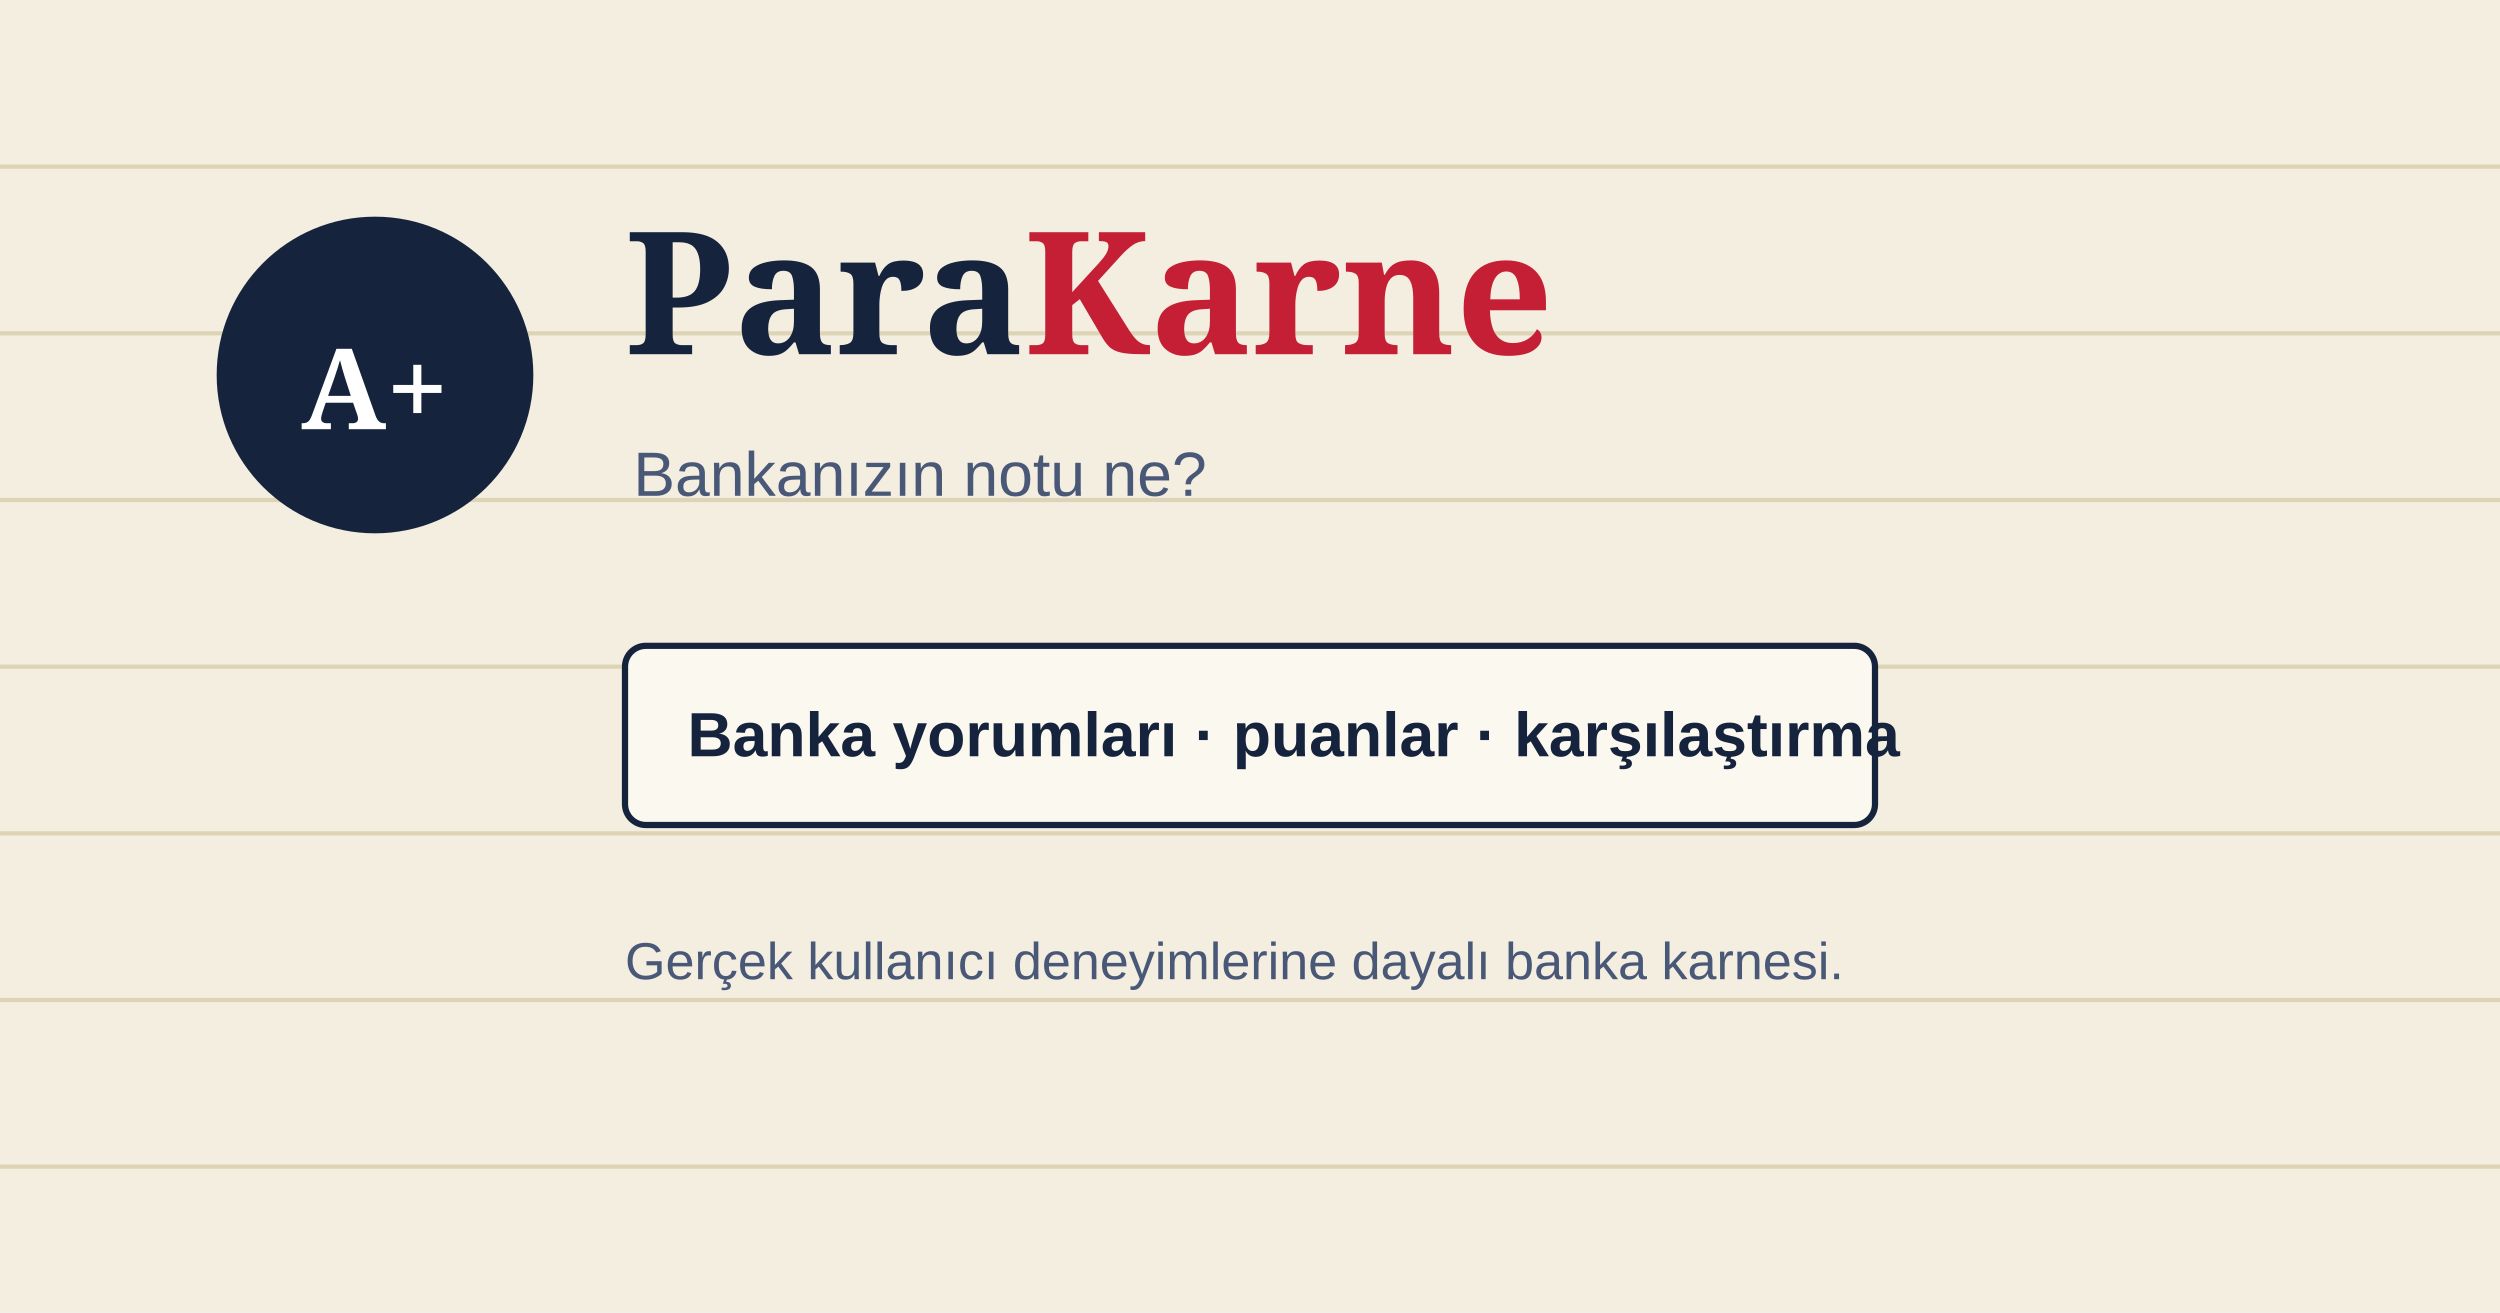
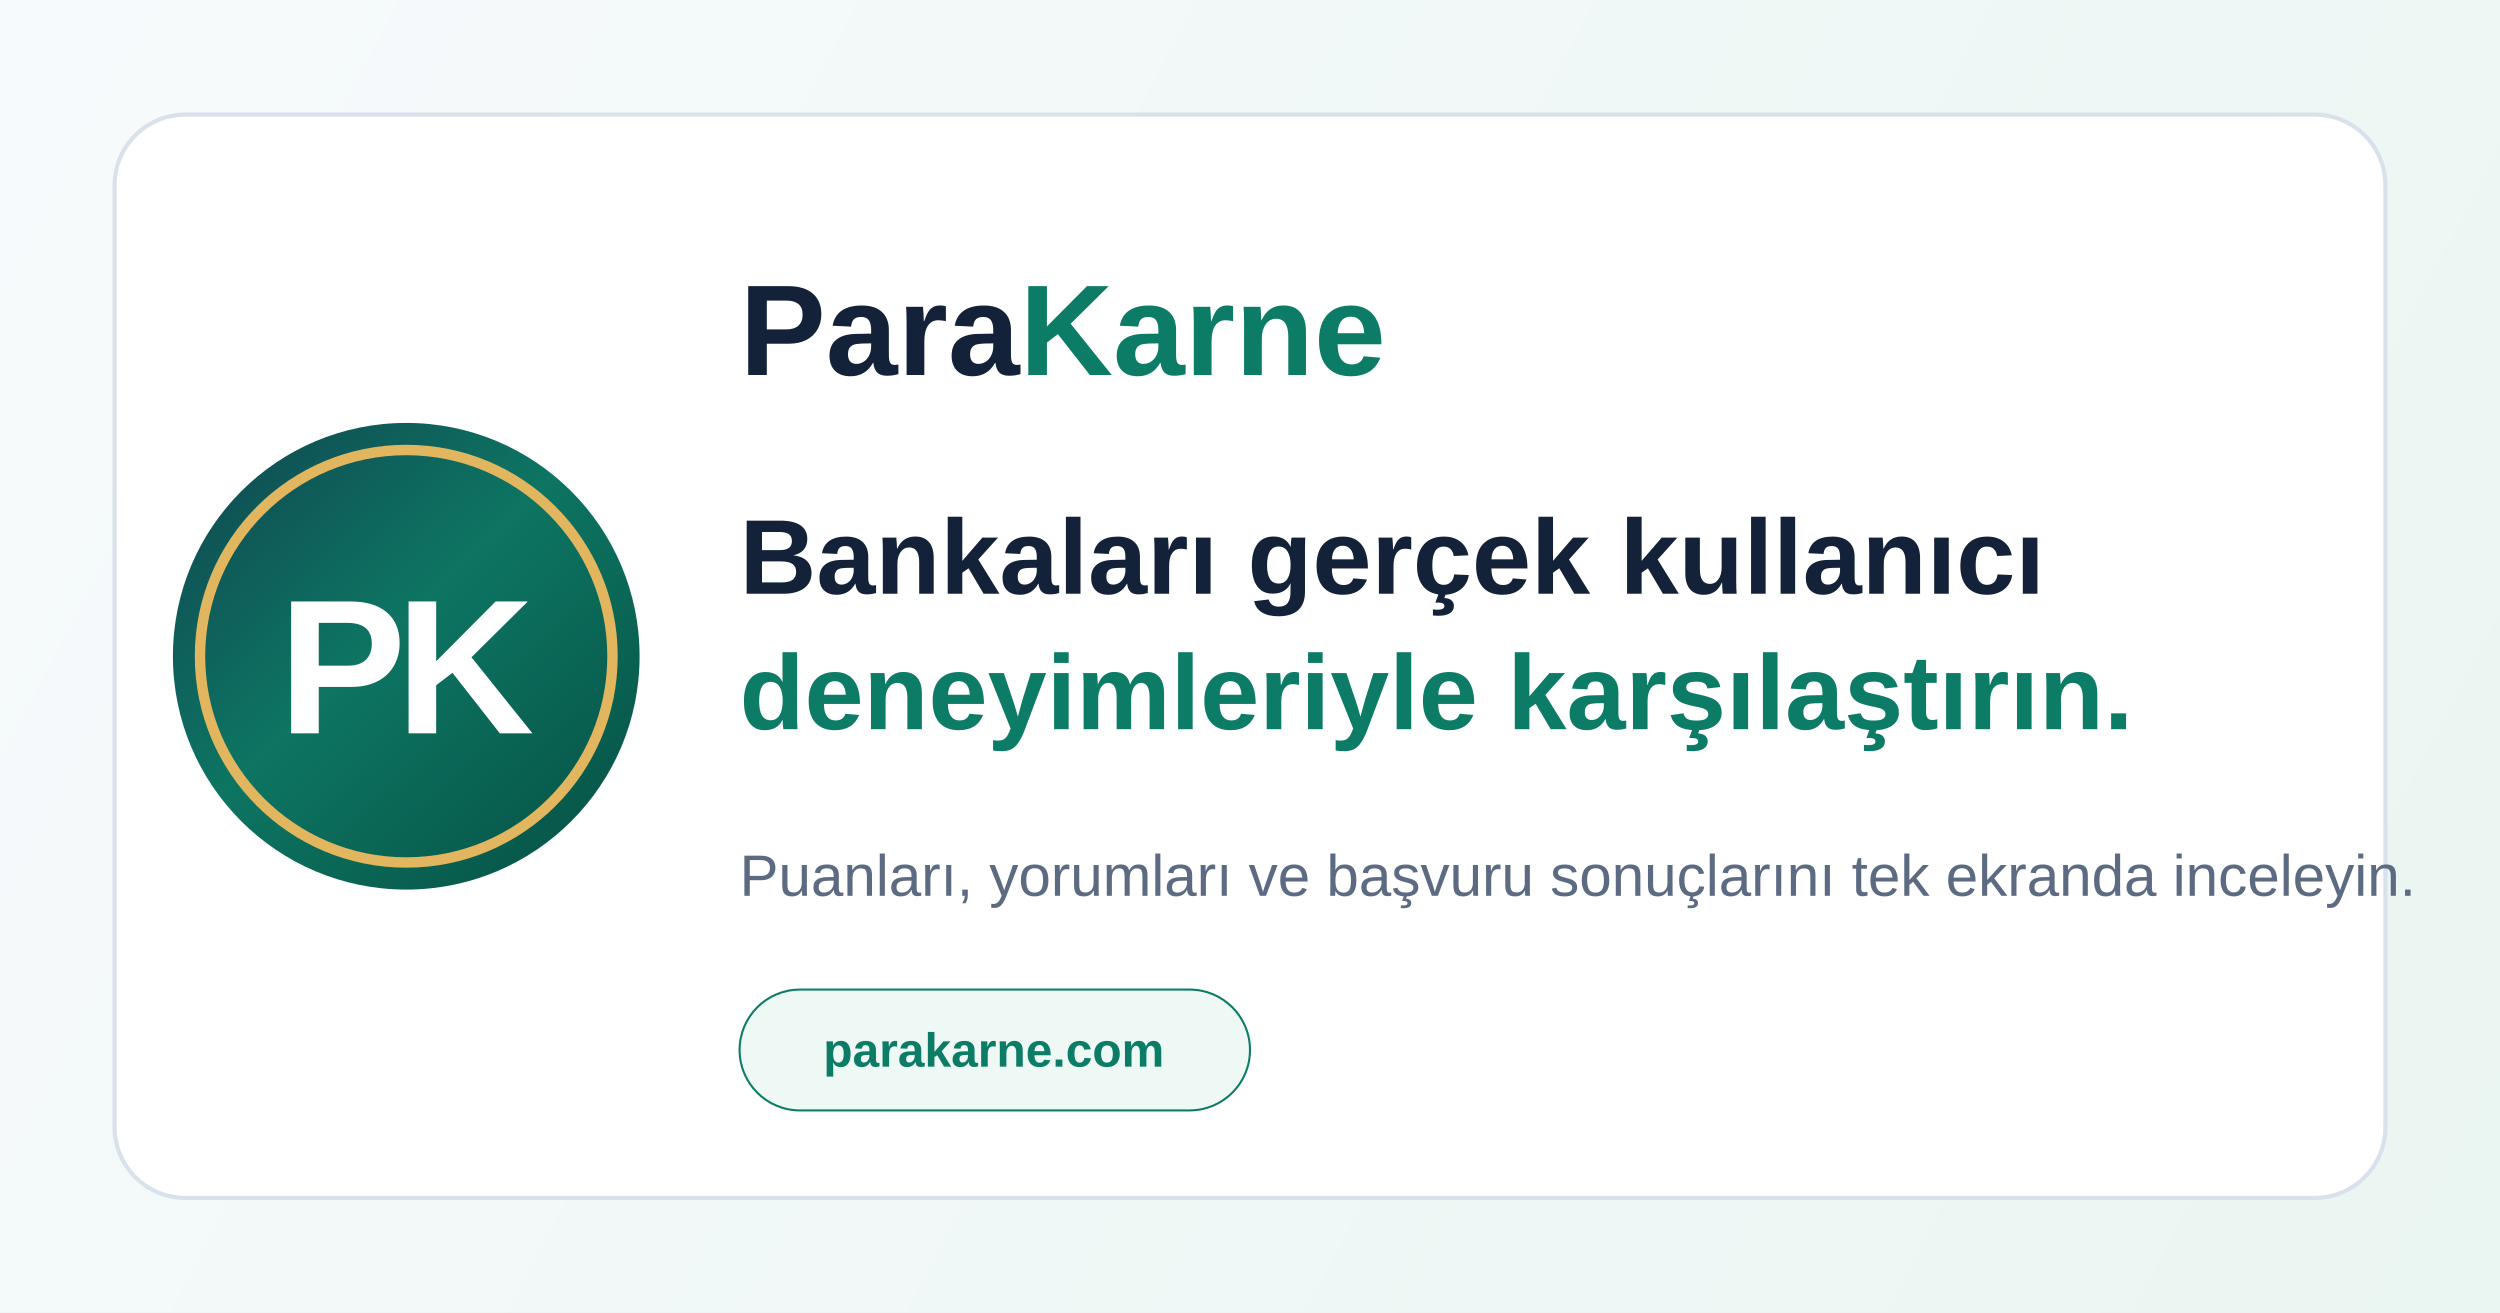
- <svg xmlns="http://www.w3.org/2000/svg" width="1200" height="630" viewBox="0 0 1200 630">
-   <rect width="1200" height="630" fill="#f3eee0" />
-   <path d="M0 80H1200M0 160H1200M0 240H1200M0 320H1200M0 400H1200M0 480H1200M0 560H1200" stroke="#ded3b4" stroke-width="2" />
-   <circle cx="180" cy="180" r="76" fill="#16233d" />
-   <text x="180" y="206" text-anchor="middle" font-family="Georgia, serif" font-size="54" font-weight="900" fill="#ffffff">A+</text>
-   <text x="300" y="170" font-family="Georgia, serif" font-size="82" font-weight="800" fill="#16233d">Para<tspan fill="#c41f35">Karne</tspan>
+ <svg xmlns="http://www.w3.org/2000/svg" width="1200" height="630" viewBox="0 0 1200 630" role="img" aria-labelledby="title desc">
+   <defs>
+     <linearGradient id="bg" x1="0" y1="0" x2="1200" y2="630" gradientUnits="userSpaceOnUse">
+       <stop offset="0" stop-color="#F7FAFC" />
+       <stop offset="1" stop-color="#EAF6F2" />
+     </linearGradient>
+     <linearGradient id="badge" x1="110" y1="110" x2="340" y2="350" gradientUnits="userSpaceOnUse">
+       <stop offset="0" stop-color="#12344B" />
+       <stop offset="0.58" stop-color="#0D7562" />
+       <stop offset="1" stop-color="#075648" />
+     </linearGradient>
+   </defs>
+   <rect width="1200" height="630" fill="url(#bg)" />
+   <rect x="55" y="55" width="1090" height="520" rx="34" fill="#FFFFFF" stroke="#D9E2EA" stroke-width="2" />
+   <circle cx="195" cy="315" r="112" fill="url(#badge)" />
+   <circle cx="195" cy="315" r="99" fill="none" stroke="#E1B65F" stroke-width="5" />
+   <text x="195" y="352" text-anchor="middle" fill="#FFFFFF" font-family="Arial, Helvetica, sans-serif" font-size="92" font-weight="800" letter-spacing="-5">PK</text>
+   <text x="355" y="180" font-family="Arial, Helvetica, sans-serif" font-size="62" font-weight="800" fill="#132238">Para<tspan fill="#0D7C66">Karne</tspan>
  </text>
-   <text x="304" y="238" font-family="Arial, sans-serif" font-size="30" fill="#4a5878">Bankanızın notu ne?</text>
-   <rect x="300" y="310" width="600" height="86" rx="10" fill="#fbf8ef" stroke="#16233d" stroke-width="3" />
-   <text x="330" y="363" font-family="Arial, sans-serif" font-size="30" font-weight="700" fill="#16233d">Banka yorumları · puanlar · karşılaştırma</text>
-   <text x="300" y="470" font-family="Arial, sans-serif" font-size="25" fill="#4a5878">Gerçek kullanıcı deneyimlerine dayalı banka karnesi.</text>
+   <text x="355" y="285" font-family="Arial, Helvetica, sans-serif" font-size="51" font-weight="800" fill="#132238">Bankaları gerçek kullanıcı</text>
+   <text x="355" y="350" font-family="Arial, Helvetica, sans-serif" font-size="51" font-weight="800" fill="#0D7C66">deneyimleriyle karşılaştırın.</text>
+   <text x="355" y="430" font-family="Arial, Helvetica, sans-serif" font-size="28" fill="#5D6B82">Puanları, yorumları ve başvuru sonuçlarını tek ekranda inceleyin.</text>
+   <rect x="355" y="475" width="245" height="58" rx="29" fill="#EEF8F5" stroke="#0D7C66" />
+   <text x="477" y="512" text-anchor="middle" font-family="Arial, Helvetica, sans-serif" font-size="23" font-weight="700" fill="#0D7C66">parakarne.com</text>
</svg>
